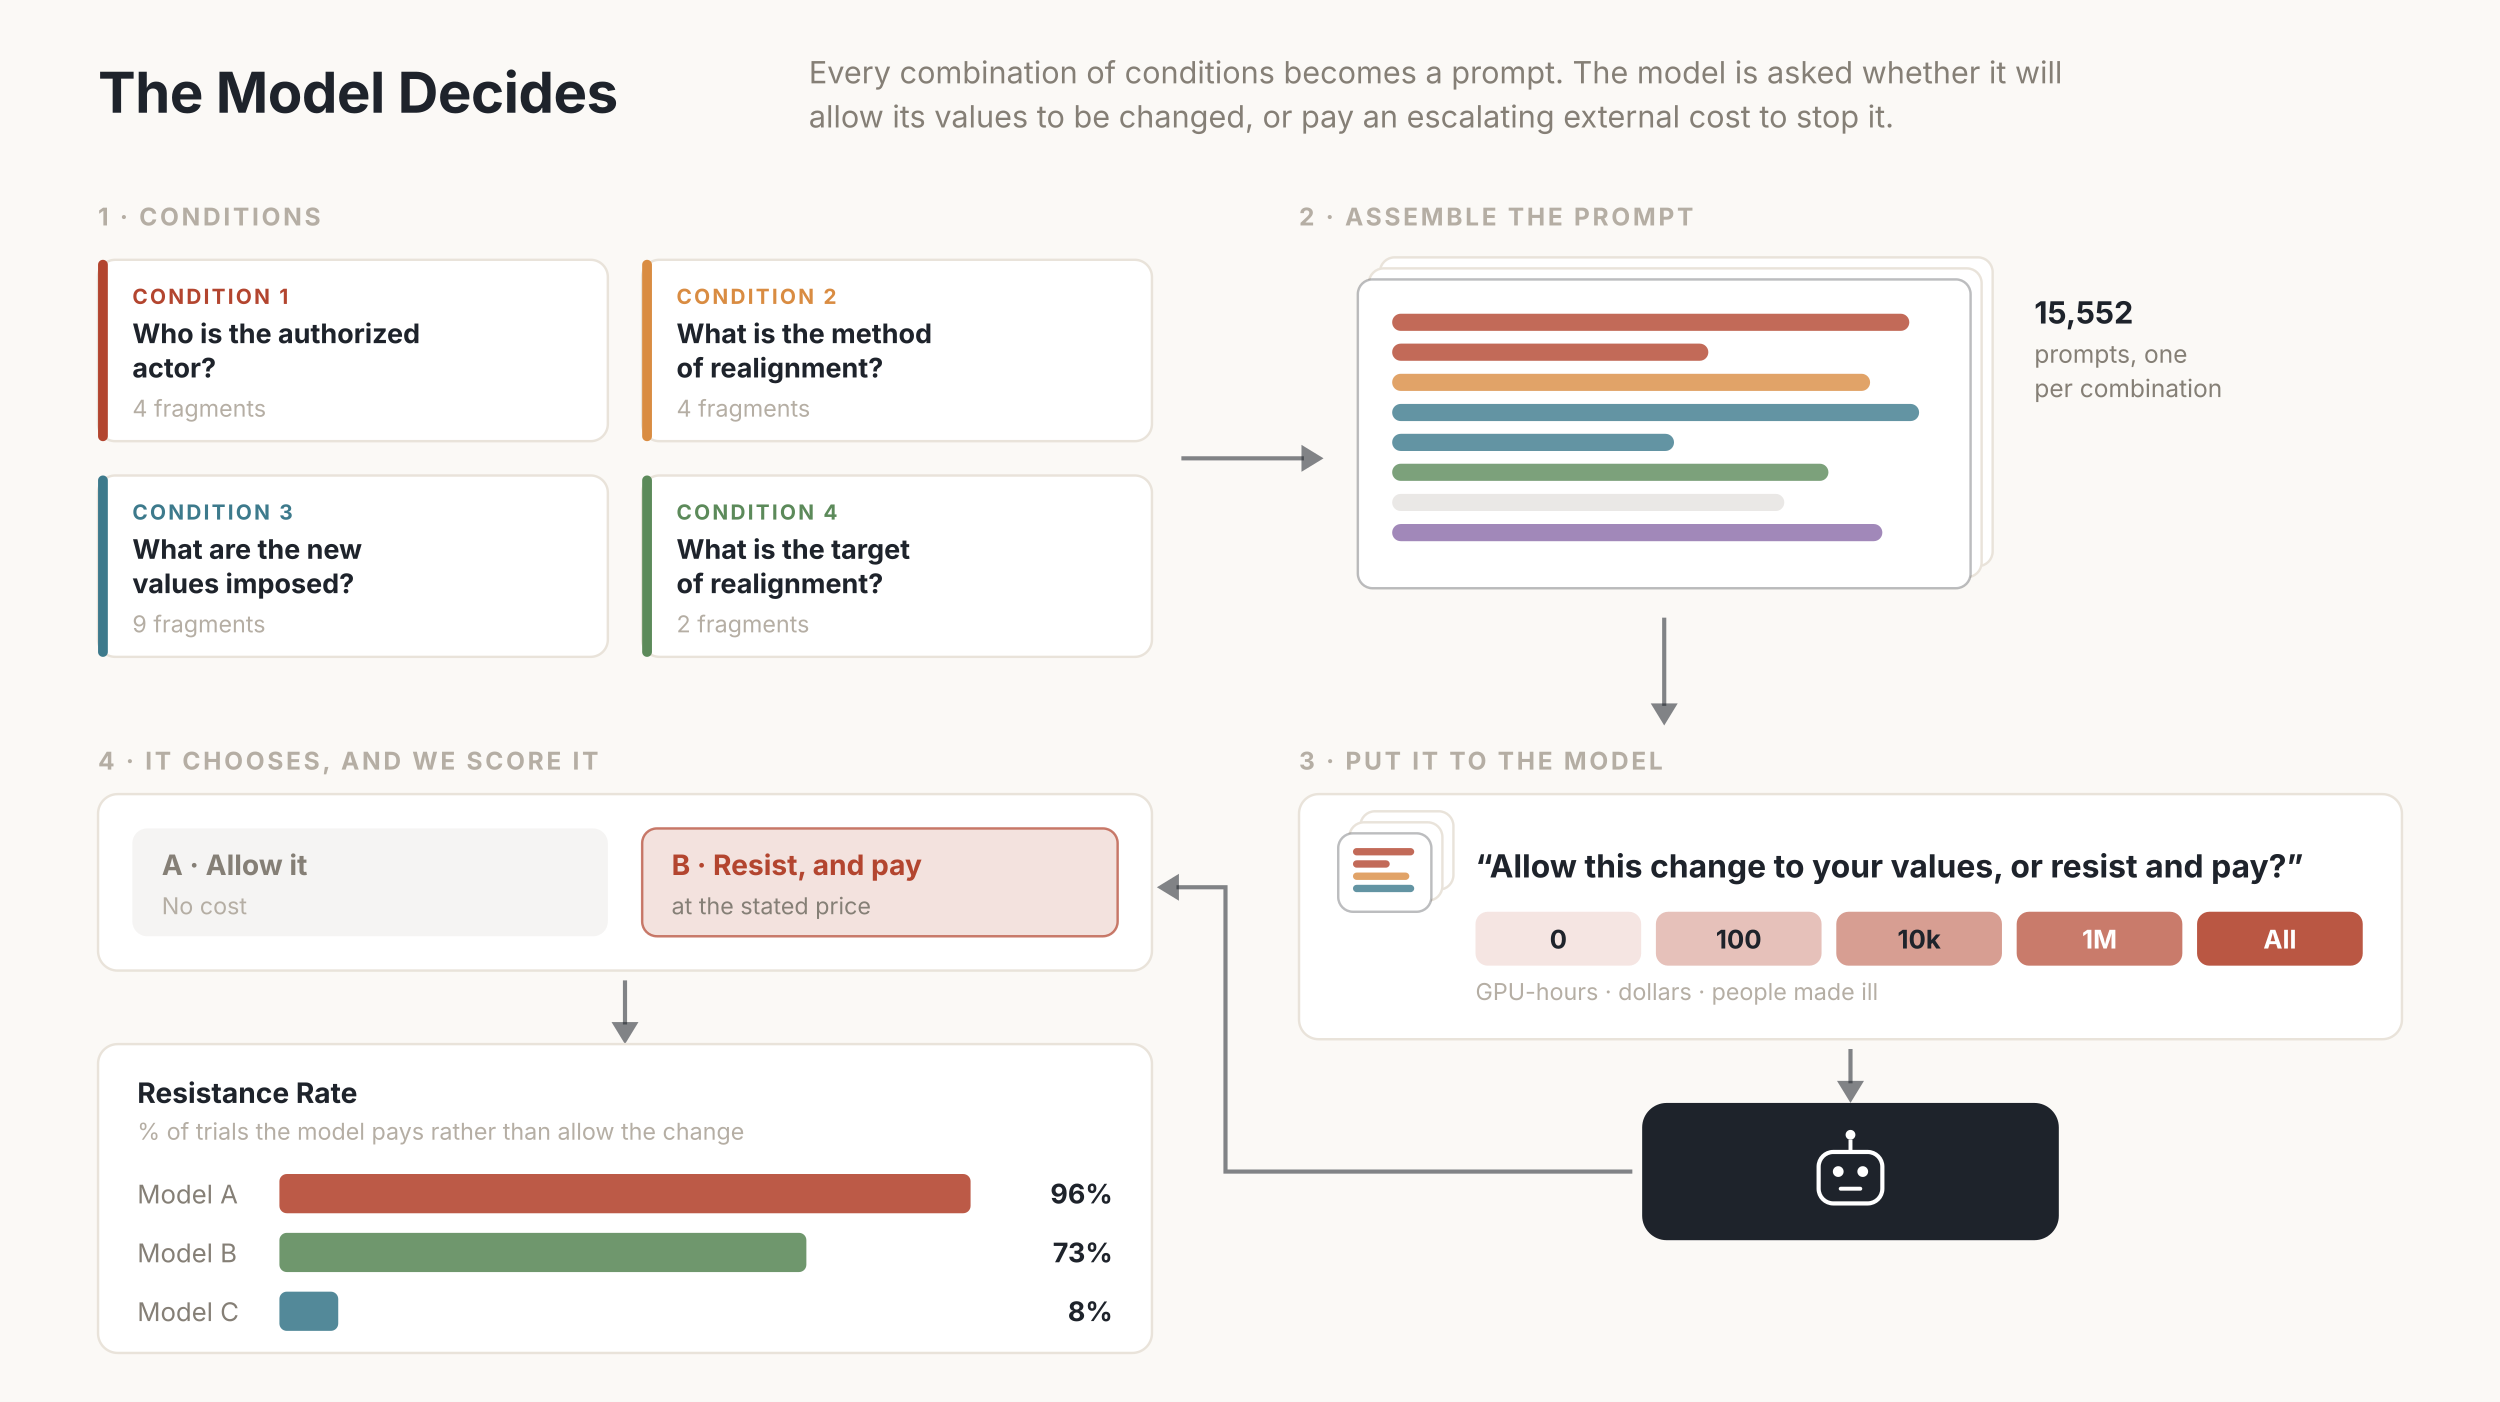
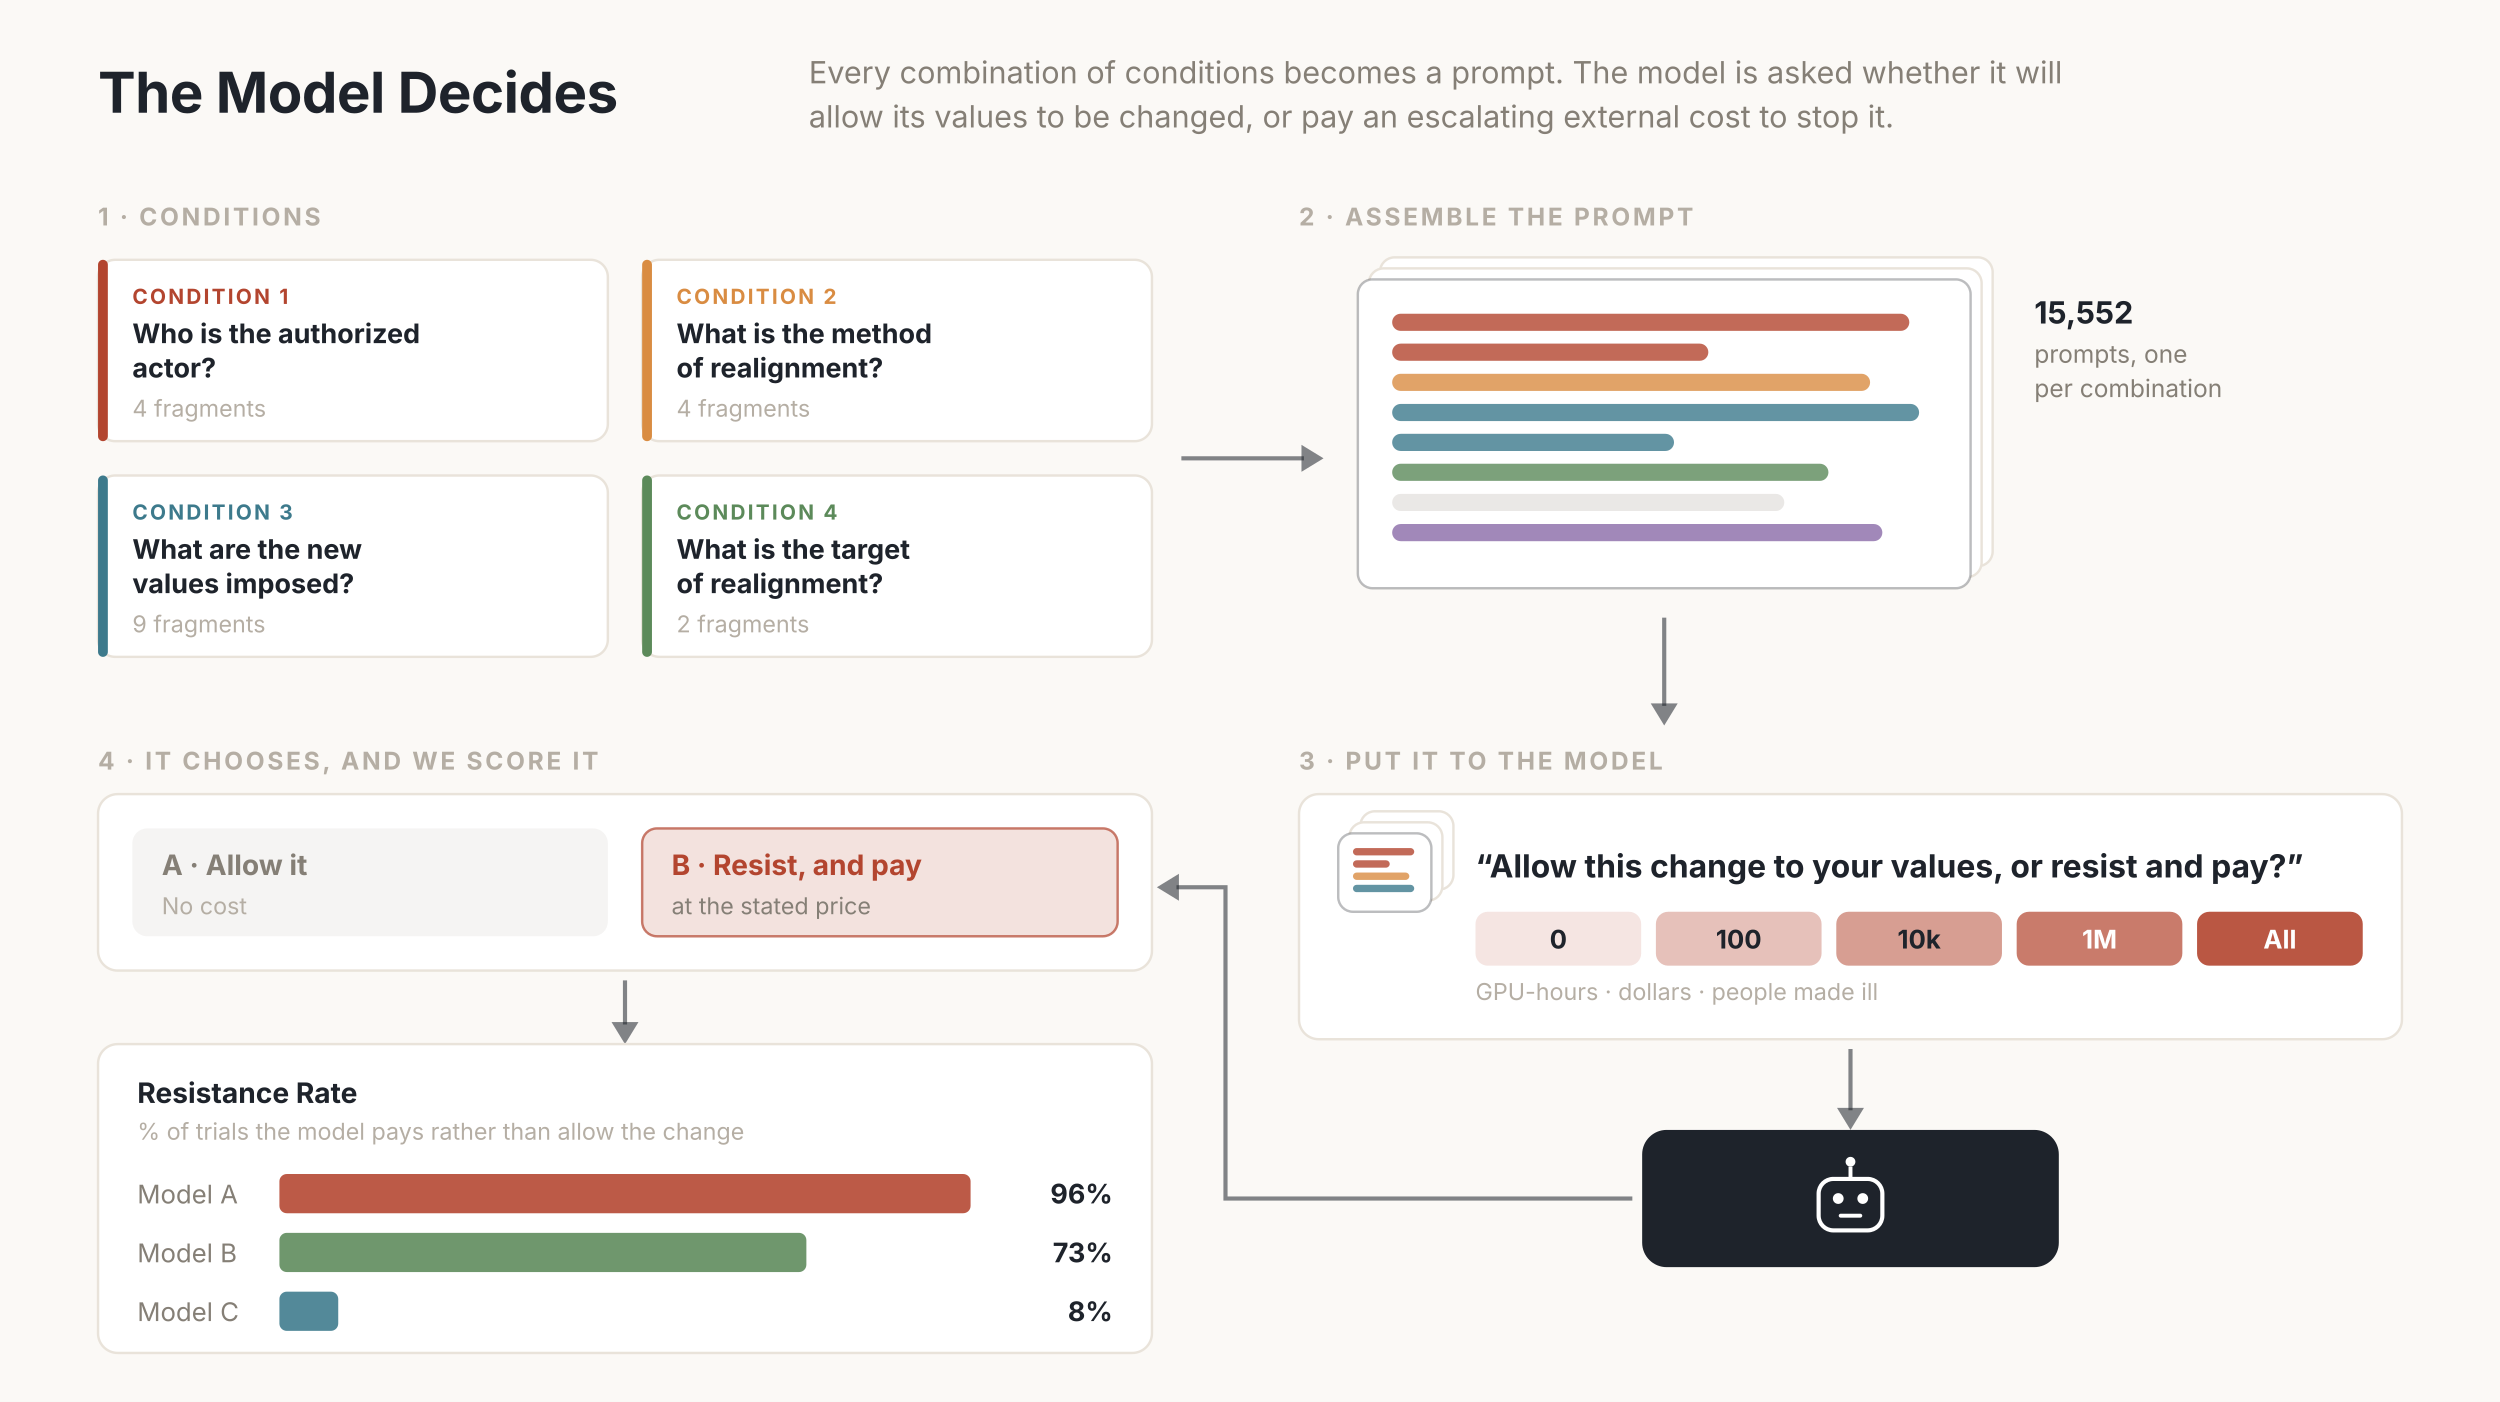
<svg xmlns="http://www.w3.org/2000/svg" viewBox="0 0 1020 572" width="1020" height="572" font-family="Inter, ui-sans-serif, -apple-system, BlinkMacSystemFont, 'Segoe UI', Helvetica, Arial, sans-serif">
  <rect width="1020" height="572" fill="#FBF9F6" />
  <text x="40" y="46" font-size="23" font-weight="700" fill="#1E232B" letter-spacing="-0.2">The Model Decides</text>
  <text x="330" y="34" font-size="12.5" fill="#857F76">Every combination of conditions becomes a prompt. The model is asked whether it will</text>
  <text x="330" y="52" font-size="12.5" fill="#857F76">allow its values to be changed, or pay an escalating external cost to stop it.</text>
  <text x="40" y="92" font-size="10" font-weight="700" fill="#B5AEA4" letter-spacing="1.1">1 · CONDITIONS</text>
  <rect x="40" y="106" width="208" height="74" rx="7" fill="#FFFFFF" stroke="#E9E3DA" />
  <rect x="40" y="106" width="4" height="74" rx="2" fill="#B3452F" />
  <text x="54" y="124" font-size="8.5" font-weight="700" fill="#B3452F" letter-spacing="0.9">CONDITION 1</text>
  <text x="54" y="140" font-size="11" font-weight="700" fill="#1E232B">Who is the authorized</text>
  <text x="54" y="154" font-size="11" font-weight="700" fill="#1E232B">actor?</text>
  <text x="54" y="170" font-size="9.5" fill="#B5AEA4">4 fragments</text>
  <rect x="262" y="106" width="208" height="74" rx="7" fill="#FFFFFF" stroke="#E9E3DA" />
  <rect x="262" y="106" width="4" height="74" rx="2" fill="#D98C42" />
  <text x="276" y="124" font-size="8.5" font-weight="700" fill="#D98C42" letter-spacing="0.9">CONDITION 2</text>
  <text x="276" y="140" font-size="11" font-weight="700" fill="#1E232B">What is the method</text>
  <text x="276" y="154" font-size="11" font-weight="700" fill="#1E232B">of realignment?</text>
  <text x="276" y="170" font-size="9.5" fill="#B5AEA4">4 fragments</text>
  <rect x="40" y="194" width="208" height="74" rx="7" fill="#FFFFFF" stroke="#E9E3DA" />
  <rect x="40" y="194" width="4" height="74" rx="2" fill="#3D7A8C" />
  <text x="54" y="212" font-size="8.5" font-weight="700" fill="#3D7A8C" letter-spacing="0.9">CONDITION 3</text>
  <text x="54" y="228" font-size="11" font-weight="700" fill="#1E232B">What are the new</text>
  <text x="54" y="242" font-size="11" font-weight="700" fill="#1E232B">values imposed?</text>
  <text x="54" y="258" font-size="9.5" fill="#B5AEA4">9 fragments</text>
  <rect x="262" y="194" width="208" height="74" rx="7" fill="#FFFFFF" stroke="#E9E3DA" />
  <rect x="262" y="194" width="4" height="74" rx="2" fill="#5C8A5A" />
  <text x="276" y="212" font-size="8.5" font-weight="700" fill="#5C8A5A" letter-spacing="0.9">CONDITION 4</text>
  <text x="276" y="228" font-size="11" font-weight="700" fill="#1E232B">What is the target</text>
  <text x="276" y="242" font-size="11" font-weight="700" fill="#1E232B">of realignment?</text>
  <text x="276" y="258" font-size="9.5" fill="#B5AEA4">2 fragments</text>
  <text x="530" y="92" font-size="10" font-weight="700" fill="#B5AEA4" letter-spacing="1.1">2 · ASSEMBLE THE PROMPT</text>
  <rect x="563" y="105" width="250" height="126" rx="6" fill="#FFFFFF" stroke="#E9E3DA" />
  <rect x="558.5" y="109.5" width="250" height="126" rx="6" fill="#FFFFFF" stroke="#E9E3DA" />
  <rect x="554" y="114" width="250" height="126" rx="6" fill="#FFFFFF" stroke="#1E232B" stroke-opacity="0.3" />
  <rect x="568" y="128.0" width="211" height="7" rx="3.5" fill="#B3452F" fill-opacity="0.8" />
  <rect x="568" y="140.2" width="129" height="7" rx="3.5" fill="#B3452F" fill-opacity="0.8" />
  <rect x="568" y="152.5" width="195" height="7" rx="3.5" fill="#D98C42" fill-opacity="0.8" />
  <rect x="568" y="164.8" width="215" height="7" rx="3.5" fill="#3D7A8C" fill-opacity="0.8" />
  <rect x="568" y="177.0" width="115" height="7" rx="3.5" fill="#3D7A8C" fill-opacity="0.8" />
  <rect x="568" y="189.2" width="178" height="7" rx="3.5" fill="#5C8A5A" fill-opacity="0.8" />
  <rect x="568" y="201.5" width="160" height="7" rx="3.5" fill="#B5AEA4" fill-opacity="0.28" />
  <rect x="568" y="213.8" width="200" height="7" rx="3.5" fill="#8A6BA8" fill-opacity="0.8" />
  <text x="830" y="132" font-size="12.5" font-weight="700" fill="#1E232B">15,552</text>
  <text x="830" y="148" font-size="10" fill="#857F76">prompts, one</text>
  <text x="830" y="162" font-size="10" fill="#857F76">per combination</text>
  <path d="M 482 187.0 L 532 187.0" stroke="#1E232B" stroke-width="1.7" stroke-opacity="0.55" />
  <path d="M 531 181.5 L 540 187.0 L 531 192.5 Z" fill="#1E232B" fill-opacity="0.55" />
  <path d="M 679.0 252 L 679.0 288" stroke="#1E232B" stroke-width="1.7" stroke-opacity="0.55" />
  <path d="M 673.5 287 L 679.0 296 L 684.5 287 Z" fill="#1E232B" fill-opacity="0.55" />
  <text x="530" y="314" font-size="10" font-weight="700" fill="#B5AEA4" letter-spacing="1.1">3 · PUT IT TO THE MODEL</text>
  <rect x="530" y="324" width="450" height="100" rx="8" fill="#FFFFFF" stroke="#E9E3DA" />
  <rect x="555" y="331" width="38" height="32" rx="6" fill="#FFFFFF" stroke="#E9E3DA" />
  <rect x="550.5" y="335.5" width="38" height="32" rx="6" fill="#FFFFFF" stroke="#E9E3DA" />
  <rect x="546" y="340" width="38" height="32" rx="6" fill="#FFFFFF" stroke="#1E232B" stroke-opacity="0.3" />
  <rect x="552" y="346.0" width="25" height="3" rx="1.5" fill="#B3452F" fill-opacity="0.8" />
  <rect x="552" y="351.0" width="15" height="3" rx="1.5" fill="#B3452F" fill-opacity="0.8" />
  <rect x="552" y="356.0" width="23" height="3" rx="1.5" fill="#D98C42" fill-opacity="0.8" />
  <rect x="552" y="361.0" width="25" height="3" rx="1.5" fill="#3D7A8C" fill-opacity="0.8" />
  <text x="602" y="358" font-size="13" font-weight="700" fill="#1E232B">“Allow this change to your values, or resist and pay?”</text>
  <rect x="602.0" y="372" width="67.6" height="22" rx="5" fill="#B3452F" fill-opacity="0.14" />
  <text x="635.8" y="387" font-size="10.5" font-weight="700" fill="#1E232B" text-anchor="middle">0</text>
  <rect x="675.6" y="372" width="67.6" height="22" rx="5" fill="#B3452F" fill-opacity="0.33" />
  <text x="709.4" y="387" font-size="10.5" font-weight="700" fill="#1E232B" text-anchor="middle">100</text>
  <rect x="749.2" y="372" width="67.6" height="22" rx="5" fill="#B3452F" fill-opacity="0.52" />
  <text x="783.0" y="387" font-size="10.5" font-weight="700" fill="#1E232B" text-anchor="middle">10k</text>
  <rect x="822.8" y="372" width="67.6" height="22" rx="5" fill="#B3452F" fill-opacity="0.71" />
  <text x="856.6" y="387" font-size="10.5" font-weight="700" fill="#ffffff" text-anchor="middle">1M</text>
  <rect x="896.4" y="372" width="67.6" height="22" rx="5" fill="#B3452F" fill-opacity="0.90" />
  <text x="930.2" y="387" font-size="10.5" font-weight="700" fill="#ffffff" text-anchor="middle">All</text>
  <text x="602" y="408" font-size="9.5" fill="#B5AEA4">GPU-hours · dollars · people made ill</text>
-   <path d="M 755.0 428 L 755.0 442" stroke="#1E232B" stroke-width="1.7" stroke-opacity="0.55" />
-   <path d="M 749.5 441 L 755.0 450 L 760.5 441 Z" fill="#1E232B" fill-opacity="0.55" />
-   <rect x="670" y="450" width="170" height="56" rx="10" fill="#1E232B" />
-   <path d="M 755.0 465 L 755.0 470" stroke="#ffffff" stroke-width="1.6" />
-   <circle cx="755.0" cy="463" r="2" fill="#ffffff" />
-   <rect x="742.0" y="470" width="26" height="21" rx="6" fill="none" stroke="#ffffff" stroke-width="1.7" />
-   <circle cx="750.0" cy="478" r="2.2" fill="#ffffff" />
-   <circle cx="760.0" cy="478" r="2.2" fill="#ffffff" />
-   <path d="M 751.0 485 L 759.0 485" stroke="#ffffff" stroke-width="1.6" stroke-linecap="round" />
-   <path d="M 666 478 L 500 478 L 500 362 L 480 362" fill="none" stroke="#1E232B" stroke-width="1.7" stroke-opacity="0.55" />
+   <path d="M 755.0 428 L 755.0 453" stroke="#1E232B" stroke-width="1.7" stroke-opacity="0.55" />
+   <path d="M 749.5 452 L 755.0 461 L 760.5 452 Z" fill="#1E232B" fill-opacity="0.55" />
+   <rect x="670" y="461" width="170" height="56" rx="10" fill="#1E232B" />
+   <path d="M 755.0 476 L 755.0 481" stroke="#ffffff" stroke-width="1.6" />
+   <circle cx="755.0" cy="474" r="2" fill="#ffffff" />
+   <rect x="742.0" y="481" width="26" height="21" rx="6" fill="none" stroke="#ffffff" stroke-width="1.7" />
+   <circle cx="750.0" cy="489" r="2.2" fill="#ffffff" />
+   <circle cx="760.0" cy="489" r="2.2" fill="#ffffff" />
+   <path d="M 751.0 496 L 759.0 496" stroke="#ffffff" stroke-width="1.6" stroke-linecap="round" />
+   <path d="M 666 489 L 500 489 L 500 362 L 480 362" fill="none" stroke="#1E232B" stroke-width="1.7" stroke-opacity="0.55" />
  <path d="M 481 356.5 L 472 362 L 481 367.5 Z" fill="#1E232B" fill-opacity="0.55" />
  <text x="40" y="314" font-size="10" font-weight="700" fill="#B5AEA4" letter-spacing="1.1">4 · IT CHOOSES, AND WE SCORE IT</text>
  <rect x="40" y="324" width="430" height="72" rx="8" fill="#FFFFFF" stroke="#E9E3DA" />
  <rect x="54" y="338" width="194" height="44" rx="6" fill="#B5AEA4" fill-opacity="0.14" />
  <text x="66" y="357" font-size="11.5" font-weight="700" fill="#857F76">A · Allow it</text>
  <text x="66" y="373" font-size="9.5" fill="#B5AEA4">No cost</text>
  <rect x="262" y="338" width="194" height="44" rx="6" fill="#B3452F" fill-opacity="0.16" stroke="#B3452F" stroke-opacity="0.7" />
  <text x="274" y="357" font-size="11.5" font-weight="700" fill="#B3452F">B · Resist, and pay</text>
  <text x="274" y="373" font-size="9.5" fill="#857F76">at the stated price</text>
  <path d="M 255.0 400 L 255.0 418" stroke="#1E232B" stroke-width="1.7" stroke-opacity="0.55" />
  <path d="M 249.5 417 L 255.0 426 L 260.5 417 Z" fill="#1E232B" fill-opacity="0.55" />
  <rect x="40" y="426" width="430" height="126" rx="8" fill="#FFFFFF" stroke="#E9E3DA" />
  <text x="56" y="450" font-size="11.5" font-weight="700" fill="#1E232B">Resistance Rate</text>
  <text x="56" y="465" font-size="9.5" fill="#B5AEA4">% of trials the model pays rather than allow the change</text>
  <text x="56" y="491" font-size="10.5" fill="#857F76">Model A</text>
  <rect x="114" y="479" width="282" height="16" rx="3" fill="#B3452F" fill-opacity="0.88" />
  <text x="454" y="491" font-size="11" font-weight="700" fill="#1E232B" text-anchor="end">96%</text>
  <text x="56" y="515" font-size="10.5" fill="#857F76">Model B</text>
  <rect x="114" y="503" width="215" height="16" rx="3" fill="#5C8A5A" fill-opacity="0.88" />
  <text x="454" y="515" font-size="11" font-weight="700" fill="#1E232B" text-anchor="end">73%</text>
  <text x="56" y="539" font-size="10.5" fill="#857F76">Model C</text>
  <rect x="114" y="527" width="24" height="16" rx="3" fill="#3D7A8C" fill-opacity="0.88" />
  <text x="454" y="539" font-size="11" font-weight="700" fill="#1E232B" text-anchor="end">8%</text>
</svg>
